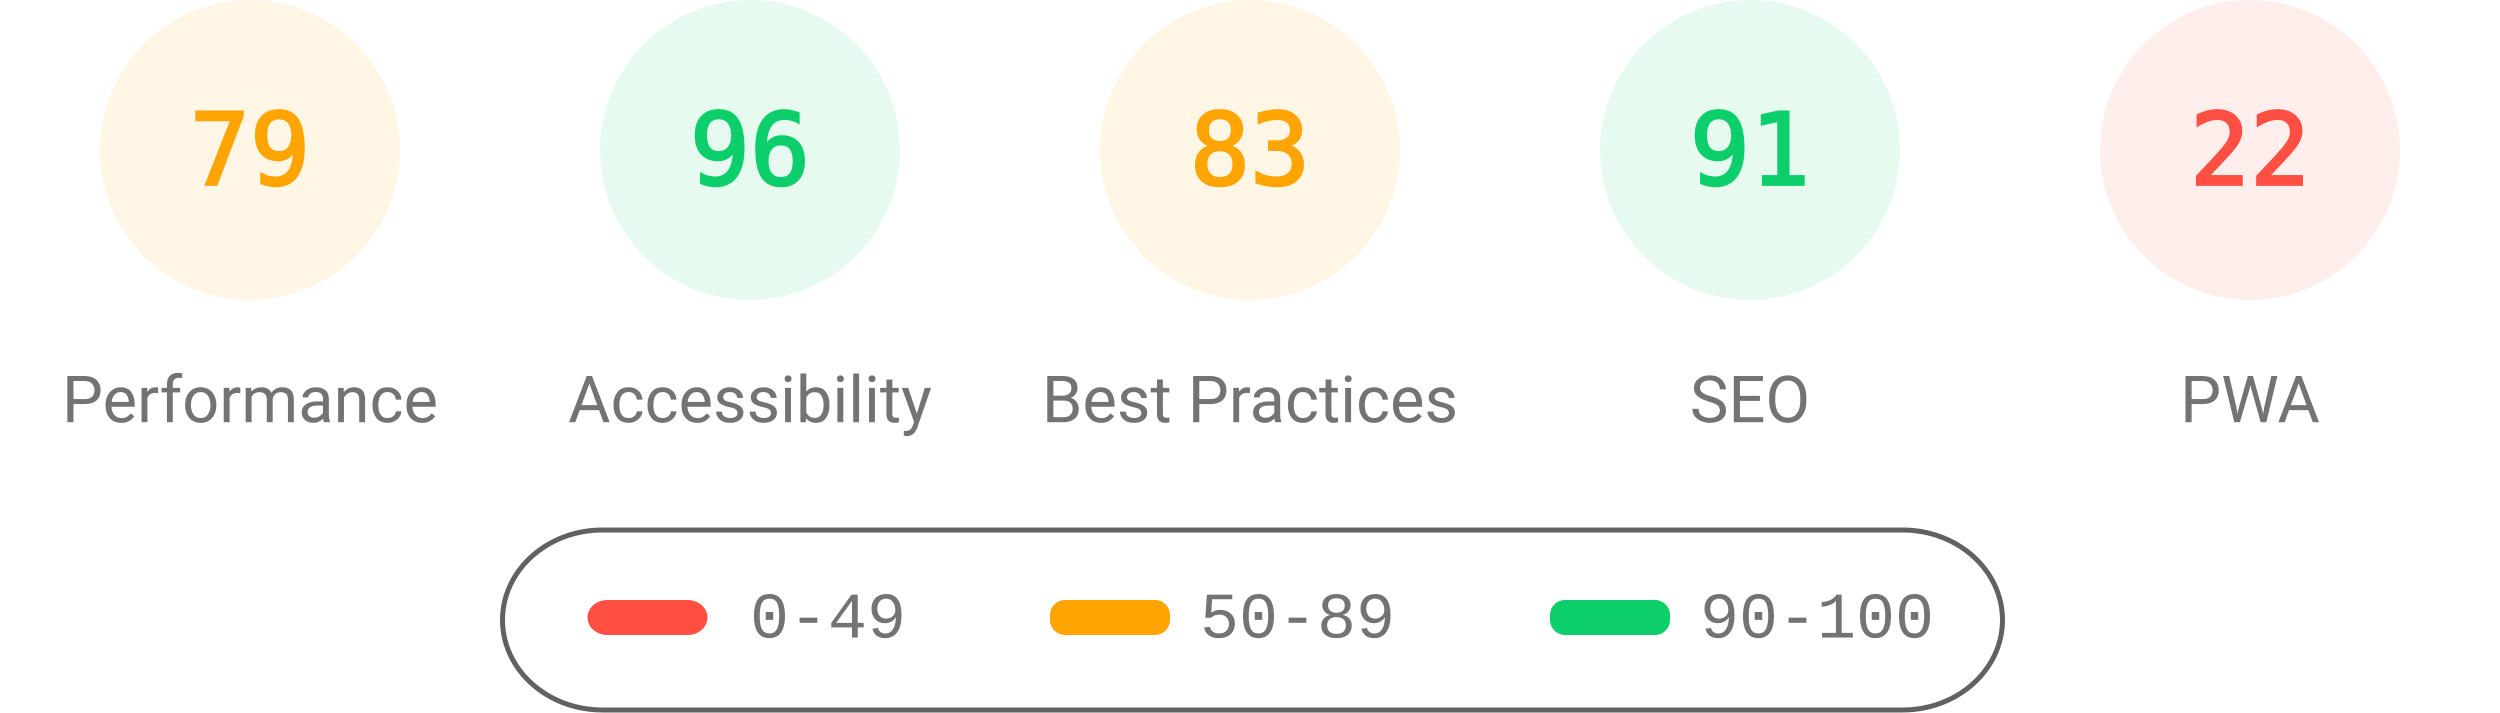
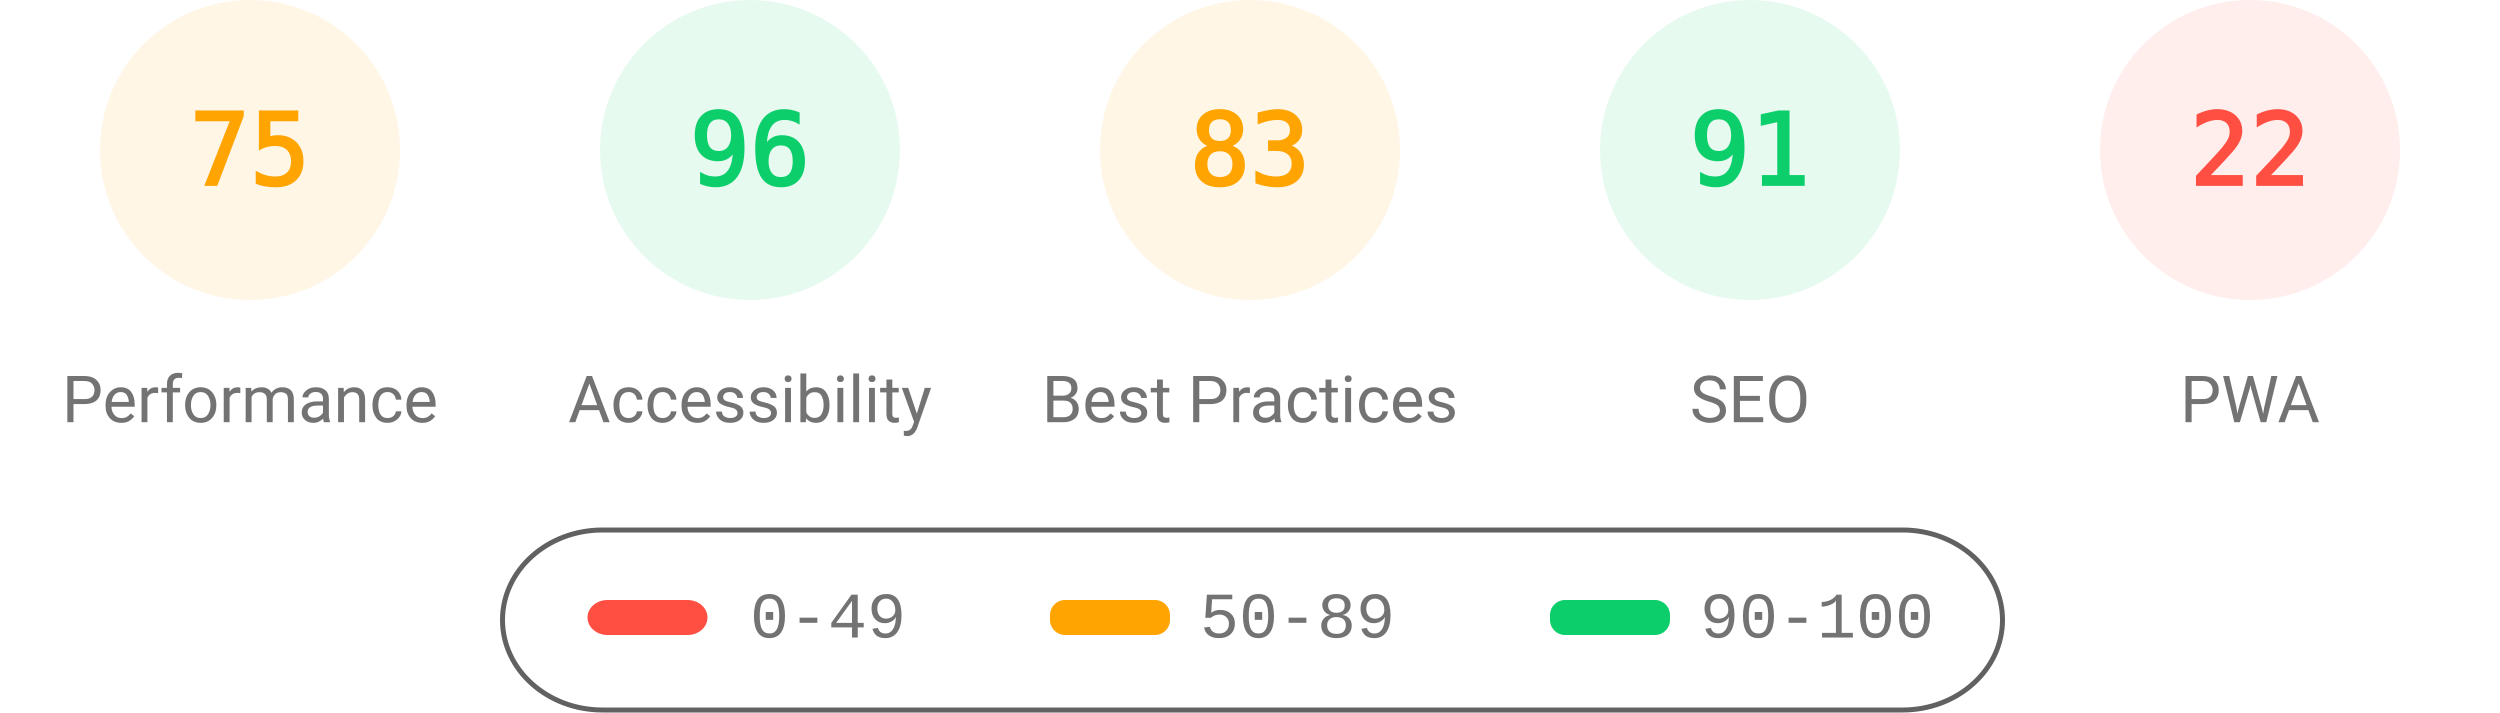
<svg xmlns="http://www.w3.org/2000/svg" fill="none" width="1000" height="285">
  <style>.gauge-base{opacity:.1}.gauge-arc{fill:none;animation-delay:250ms;stroke-linecap:round;transform:rotate(-90deg);transform-origin:100px 60px;animation:load-gauge 1s ease forwards}.guage-text{font-size:40px;font-family:monospace;text-align:center}.guage-red{color:#ff4e42;fill:#ff4e42;stroke:#ff4e42}.guage-orange{color:#ffa400;fill:#ffa400;stroke:#ffa400}.guage-green{color:#0cce6b;fill:#0cce6b;stroke:#0cce6b}.guage-undefined{color:#5c5c5c;fill:#5c5c5c;stroke:#5c5c5c}.guage-title{color:#737373;fill:#737373;stroke:none;font-size:26px;line-height:26px;font-family:Roboto,Halvetica,Arial,sans-serif}@keyframes load-gauge{from{stroke-dasharray:0 352.858}}</style>
  <svg class="guage-div guage-perf guage-orange" viewBox="0 0 200 200" width="200" height="200">
    <circle class="gauge-base" r="56" cx="100" cy="60" stroke-width="8" />
-     <circle class="gauge-arc guage-arc-1" r="56" cx="100" cy="60" stroke-width="8" style="stroke-dasharray:277.968,351.858" />
-     <text class="guage-text" x="100" y="60" alignment-baseline="central" dominant-baseline="central" text-anchor="middle">79</text>
+     <circle class="gauge-arc guage-arc-1" r="56" cx="100" cy="60" stroke-width="8" style="stroke-dasharray:263.893,351.858" />
+     <text class="guage-text" x="100" y="60" alignment-baseline="central" dominant-baseline="central" text-anchor="middle">75</text>
    <text class="guage-title" x="100" y="160" alignment-baseline="central" dominant-baseline="central" text-anchor="middle">Performance</text>
  </svg>
  <svg class="guage-div guage-acc guage-green" viewBox="0 0 200 200" width="200" height="200" x="200">
    <circle class="gauge-base" r="56" cx="100" cy="60" stroke-width="8" />
    <circle class="gauge-arc guage-arc-2" r="56" cx="100" cy="60" stroke-width="8" style="stroke-dasharray:337.784,351.858" />
    <text class="guage-text" x="100" y="60" alignment-baseline="central" dominant-baseline="central" text-anchor="middle">96</text>
    <text class="guage-title" x="100" y="160" alignment-baseline="central" dominant-baseline="central" text-anchor="middle">Accessibility</text>
  </svg>
  <svg class="guage-div guage-best guage-orange" viewBox="0 0 200 200" width="200" height="200" x="400">
    <circle class="gauge-base" r="56" cx="100" cy="60" stroke-width="8" />
    <circle class="gauge-arc guage-arc-3" r="56" cx="100" cy="60" stroke-width="8" style="stroke-dasharray:292.042,351.858" />
    <text class="guage-text" x="100" y="60" alignment-baseline="central" dominant-baseline="central" text-anchor="middle">83</text>
    <text class="guage-title" x="100" y="160" alignment-baseline="central" dominant-baseline="central" text-anchor="middle">Best Practices</text>
  </svg>
  <svg class="guage-div guage-seo guage-green" viewBox="0 0 200 200" width="200" height="200" x="600">
    <circle class="gauge-base" r="56" cx="100" cy="60" stroke-width="8" />
    <circle class="gauge-arc guage-arc-4" r="56" cx="100" cy="60" stroke-width="8" style="stroke-dasharray:320.191,351.858" />
    <text class="guage-text" x="100" y="60" alignment-baseline="central" dominant-baseline="central" text-anchor="middle">91</text>
    <text class="guage-title" x="100" y="160" alignment-baseline="central" dominant-baseline="central" text-anchor="middle">SEO</text>
  </svg>
  <svg class="guage-div guage-pwa guage-red" viewBox="0 0 200 200" width="200" height="200" x="800">
    <circle class="gauge-base" r="56" cx="100" cy="60" stroke-width="8" />
    <circle class="gauge-arc guage-arc-4" r="56" cx="100" cy="60" stroke-width="8" style="stroke-dasharray:77.409,351.858" />
    <text class="guage-text" x="100" y="60" alignment-baseline="central" dominant-baseline="central" text-anchor="middle">22</text>
    <text class="guage-title" x="100" y="160" alignment-baseline="central" dominant-baseline="central" text-anchor="middle">PWA</text>
  </svg>
  <svg width="604" height="76" x="200" y="210">
    <path fill="none" id="canvas_background" d="M-1-1h604v80H-1z" />
    <rect fill-opacity="0" stroke="#616161" stroke-width="2" rx="40" id="svg_2" height="72" width="600" y="2" x="1" fill="#000" />
    <rect stroke="#000" rx="8" id="svg_3" height="14" width="48" y="30" x="35" stroke-opacity="null" stroke-width="0" fill="#ff4e42" />
    <rect stroke="#000" rx="6" id="svg_4" height="14" width="48" y="30" x="220" stroke-opacity="null" stroke-width="0" fill="#ffa400" />
    <rect stroke="#000" rx="6" id="svg_5" height="14" width="48" y="30" x="420" stroke-opacity="null" stroke-width="0" fill="#0cce6b" />
    <text xml:space="preserve" text-anchor="start" font-family="'Courier New', Courier, monospace" font-size="26" id="svg_6" y="45" x="100" stroke-opacity="null" stroke-width="0" stroke="#000" fill="#737373">0-49</text>
    <text xml:space="preserve" text-anchor="start" font-family="'Courier New', Courier, monospace" font-size="26" id="svg_7" y="45" x="280" stroke-opacity="null" stroke-width="0" stroke="#000" fill="#737373">50-89</text>
    <text xml:space="preserve" text-anchor="start" font-family="'Courier New', Courier, monospace" font-size="26" id="svg_8" y="45" x="480" stroke-opacity="null" stroke-width="0" stroke="#000" fill="#737373">90-100</text>
  </svg>
</svg>
